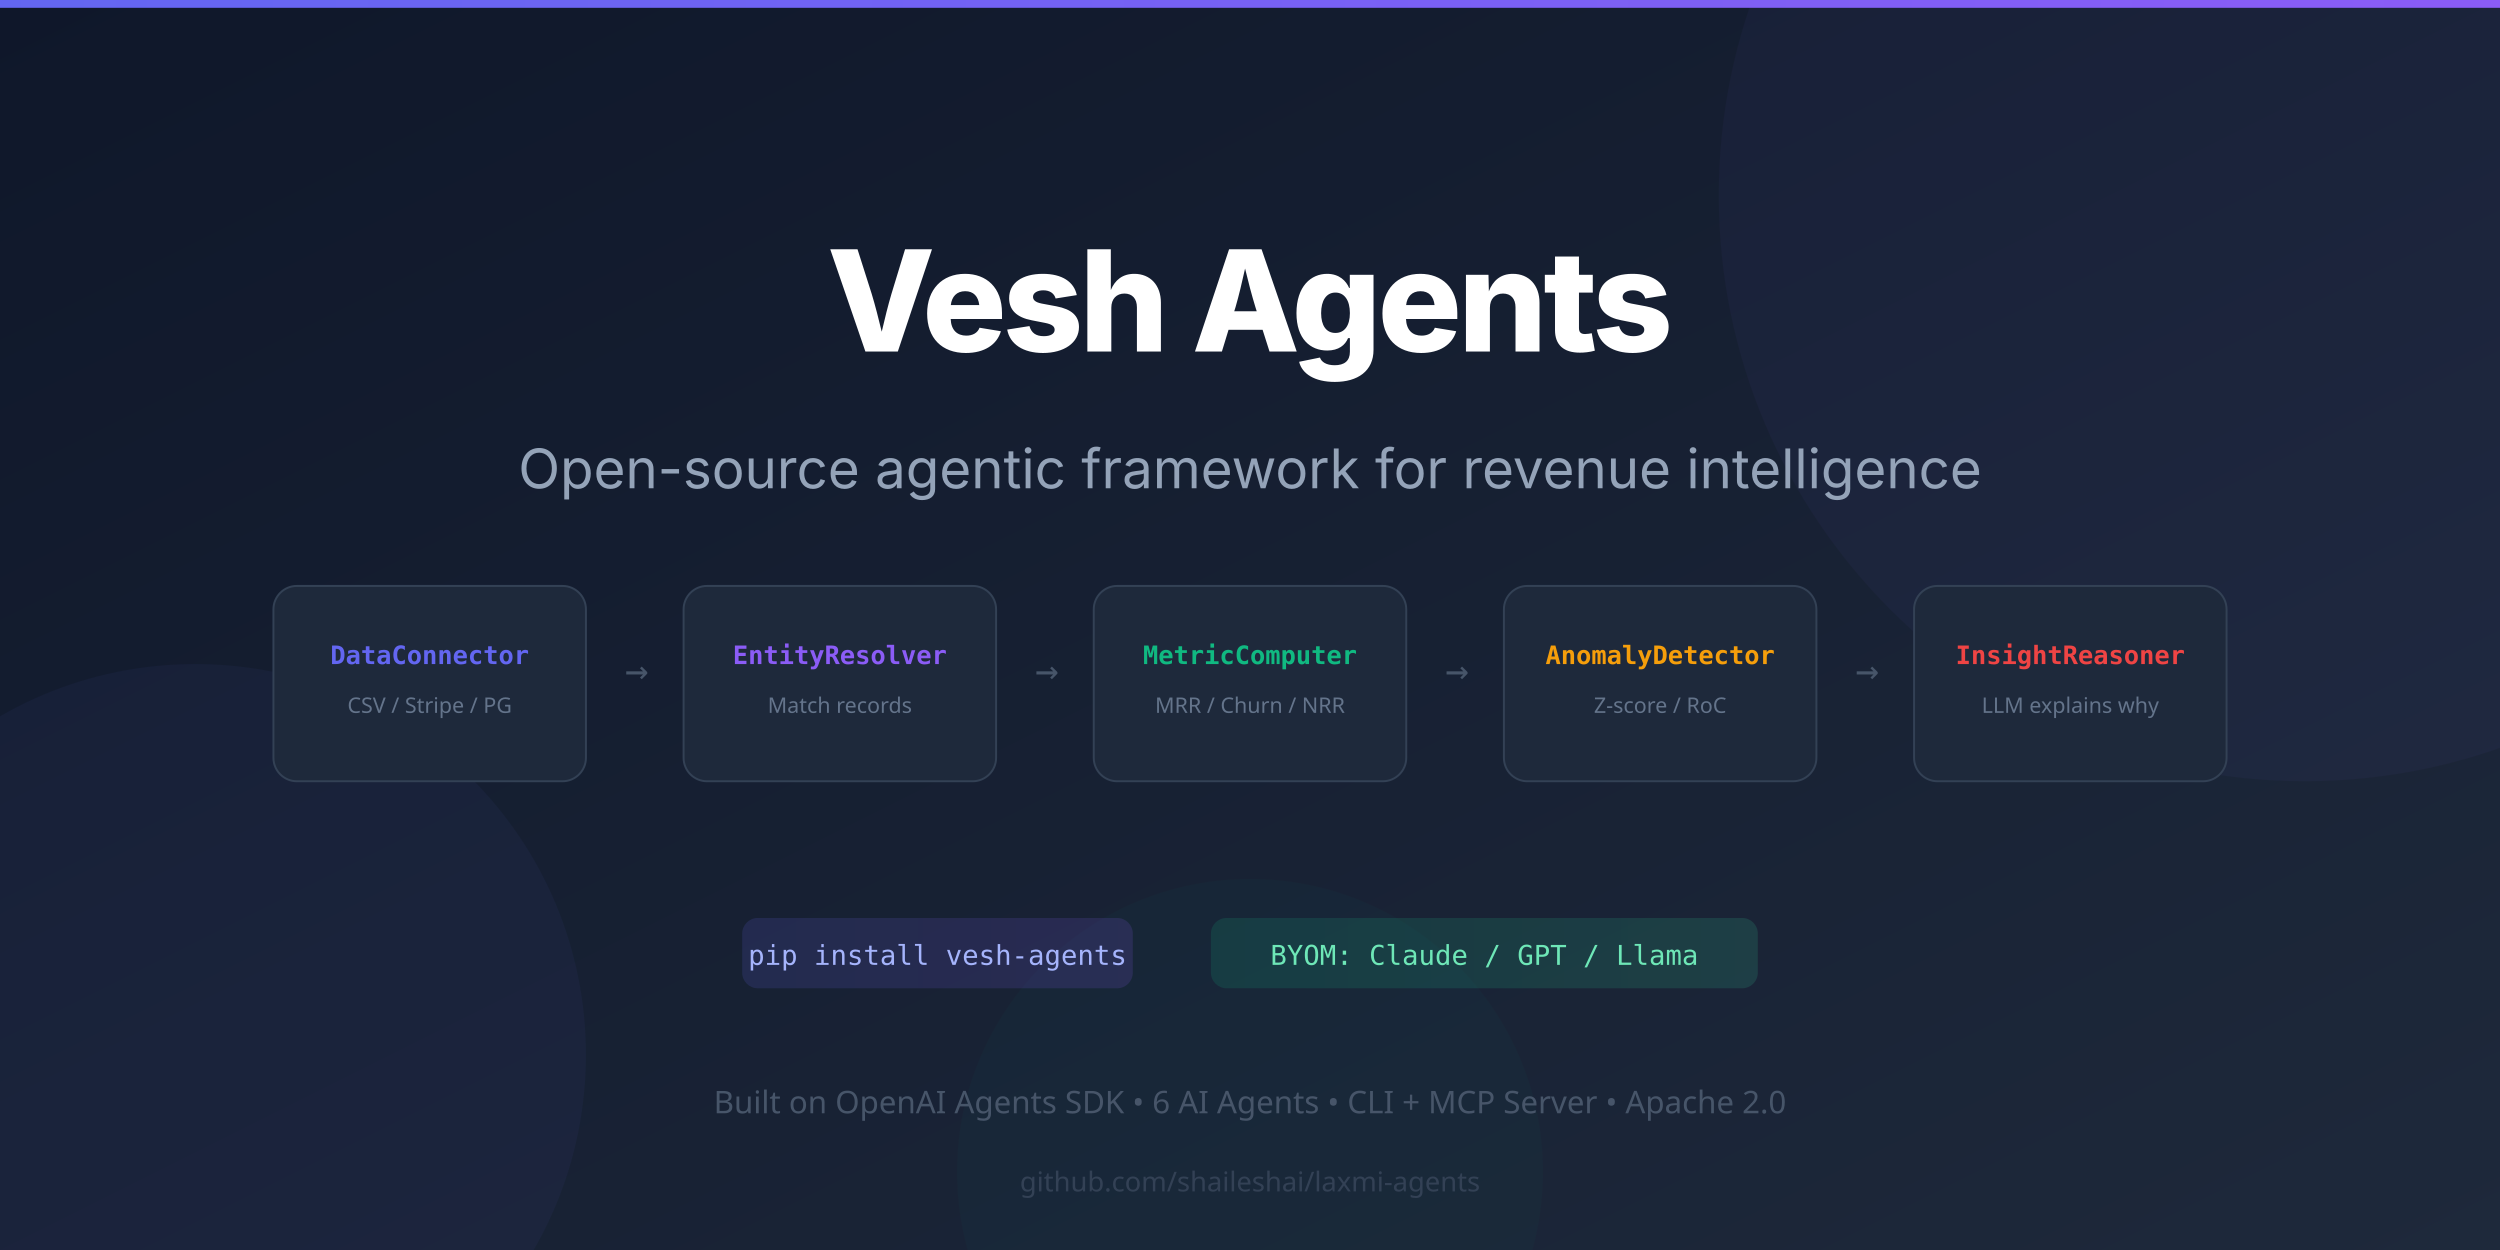
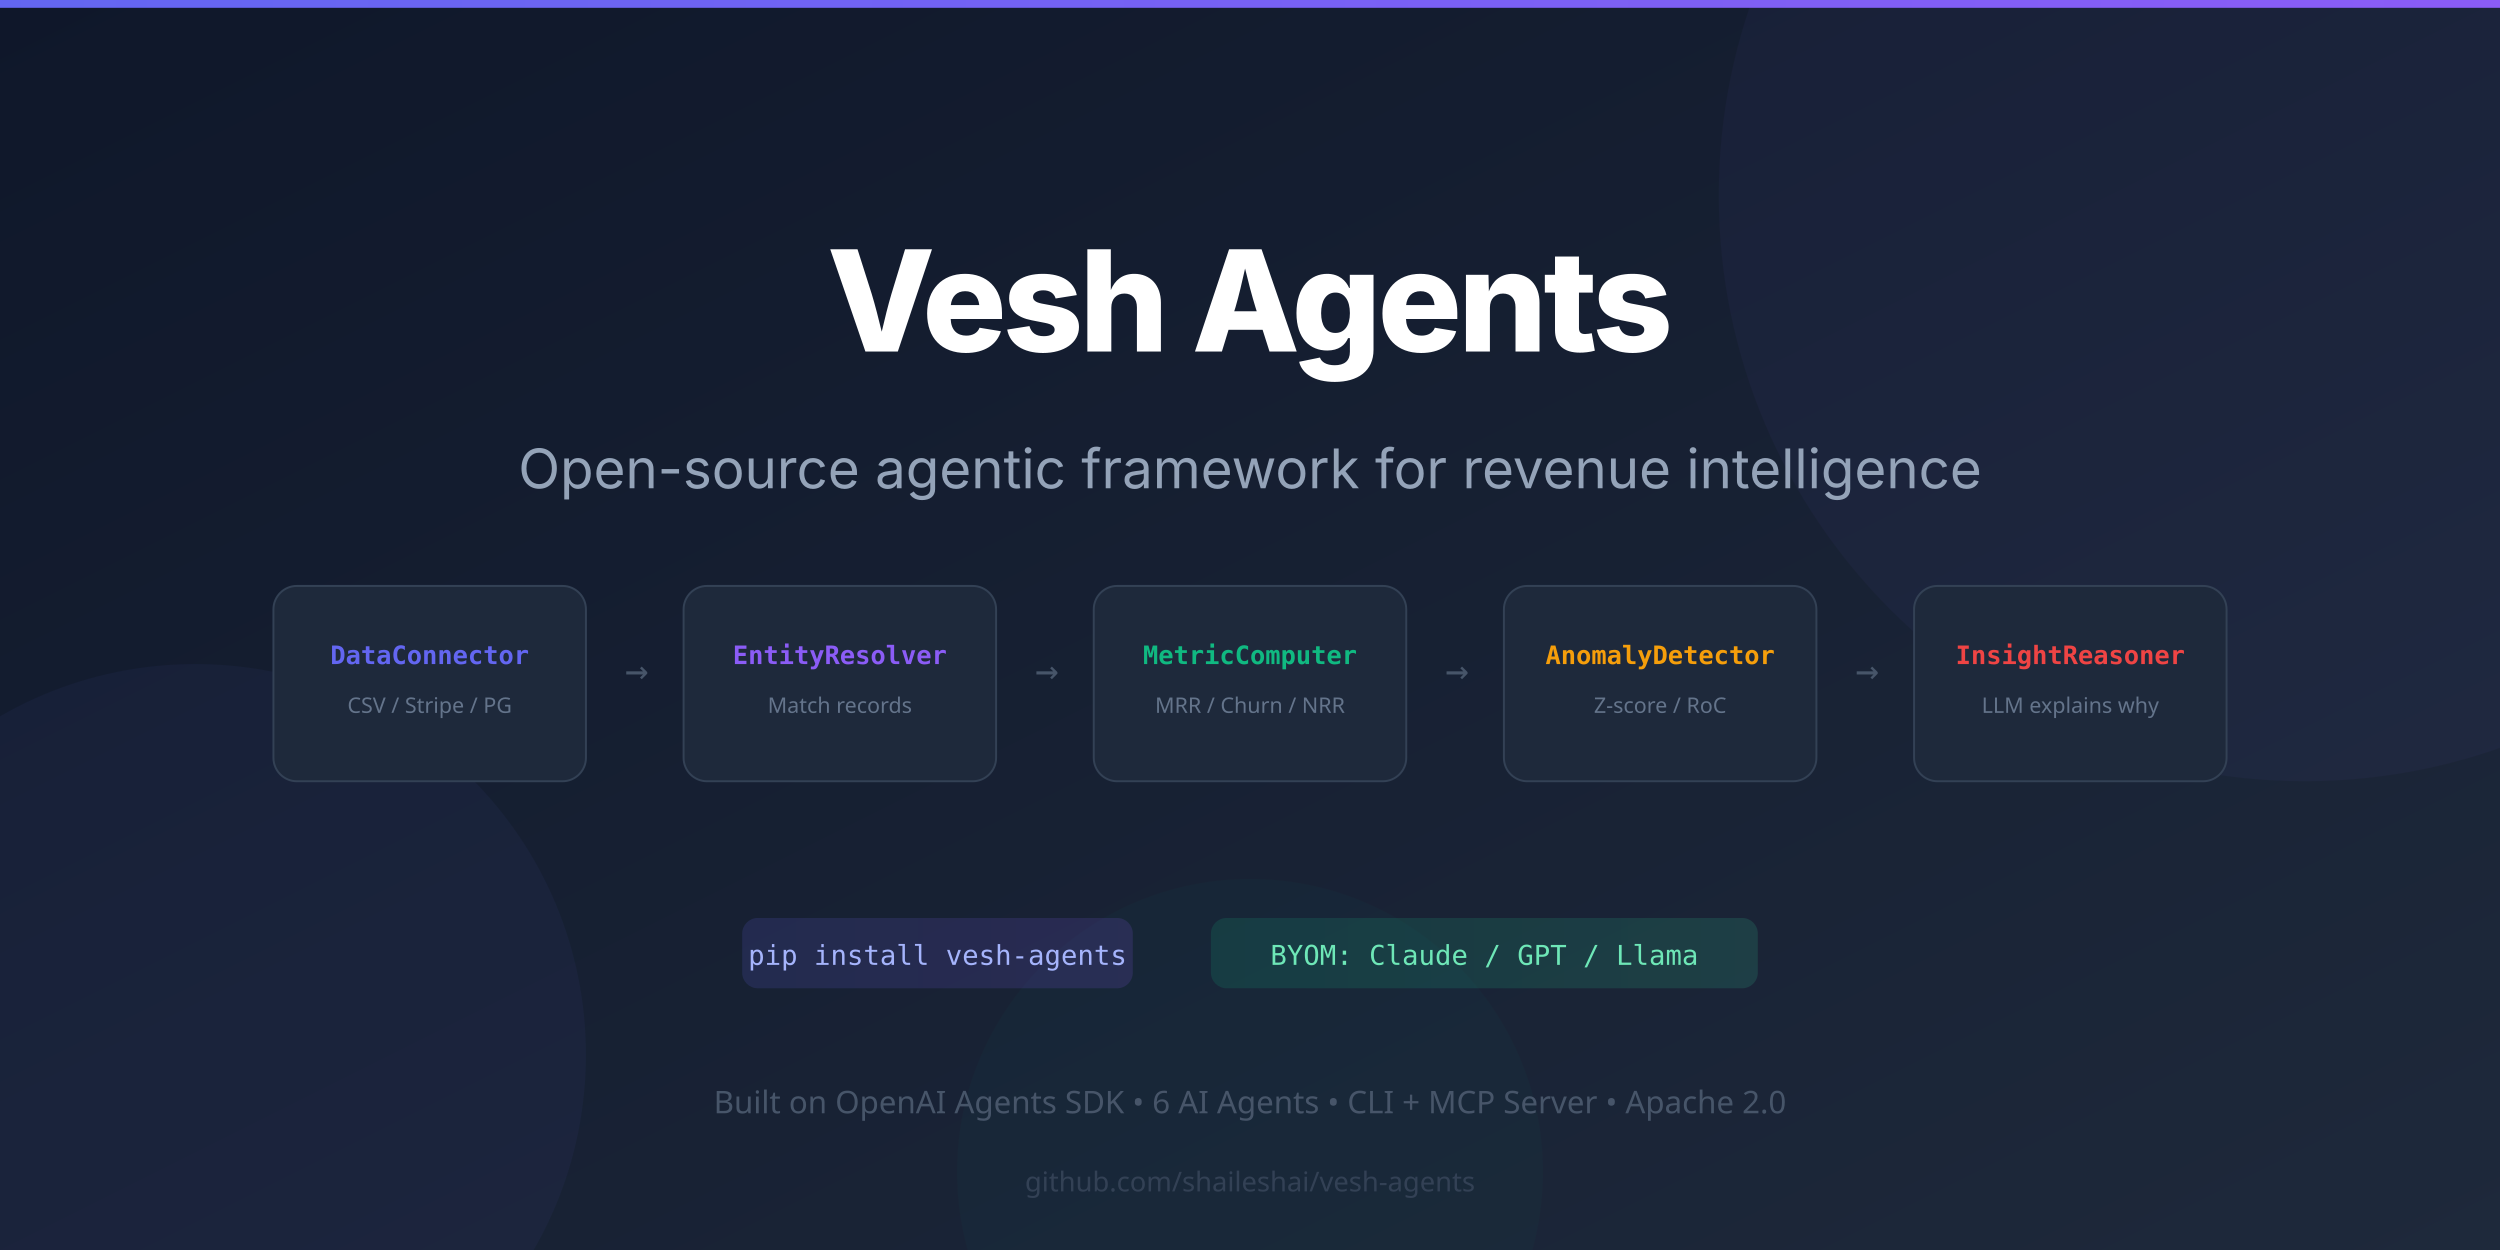
<svg xmlns="http://www.w3.org/2000/svg" width="1280" height="640" viewBox="0 0 1280 640">
  <defs>
    <linearGradient id="bg" x1="0%" y1="0%" x2="100%" y2="100%">
      <stop offset="0%" style="stop-color:#0f172a" />
      <stop offset="100%" style="stop-color:#1e293b" />
    </linearGradient>
    <linearGradient id="accent" x1="0%" y1="0%" x2="100%" y2="0%">
      <stop offset="0%" style="stop-color:#6366f1" />
      <stop offset="100%" style="stop-color:#8b5cf6" />
    </linearGradient>
    <linearGradient id="green" x1="0%" y1="0%" x2="100%" y2="0%">
      <stop offset="0%" style="stop-color:#10b981" />
      <stop offset="100%" style="stop-color:#34d399" />
    </linearGradient>
  </defs>
  <rect width="1280" height="640" fill="url(#bg)" />
  <rect x="0" y="0" width="1280" height="4" fill="url(#accent)" />
  <circle cx="100" cy="540" r="200" fill="#6366f1" opacity="0.05" />
  <circle cx="1180" cy="100" r="300" fill="#8b5cf6" opacity="0.04" />
  <circle cx="640" cy="600" r="150" fill="#10b981" opacity="0.03" />
  <text x="640" y="180" font-family="system-ui, -apple-system, sans-serif" font-size="72" font-weight="800" fill="white" text-anchor="middle" letter-spacing="-2">
    Vesh Agents
  </text>
  <text x="640" y="250" font-family="system-ui, -apple-system, sans-serif" font-size="28" fill="#94a3b8" text-anchor="middle" font-weight="400">
    Open-source agentic framework for revenue intelligence
  </text>
  <rect x="140" y="300" width="160" height="100" rx="12" fill="#1e293b" stroke="#334155" stroke-width="1" />
  <text x="220" y="340" font-family="monospace" font-size="13" fill="#6366f1" text-anchor="middle" font-weight="600">DataConnector</text>
  <text x="220" y="365" font-family="system-ui, sans-serif" font-size="11" fill="#64748b" text-anchor="middle">CSV / Stripe / PG</text>
  <text x="320" y="350" font-family="monospace" font-size="20" fill="#475569">→</text>
  <rect x="350" y="300" width="160" height="100" rx="12" fill="#1e293b" stroke="#334155" stroke-width="1" />
  <text x="430" y="340" font-family="monospace" font-size="13" fill="#8b5cf6" text-anchor="middle" font-weight="600">EntityResolver</text>
  <text x="430" y="365" font-family="system-ui, sans-serif" font-size="11" fill="#64748b" text-anchor="middle">Match records</text>
  <text x="530" y="350" font-family="monospace" font-size="20" fill="#475569">→</text>
  <rect x="560" y="300" width="160" height="100" rx="12" fill="#1e293b" stroke="#334155" stroke-width="1" />
  <text x="640" y="340" font-family="monospace" font-size="13" fill="#10b981" text-anchor="middle" font-weight="600">MetricComputer</text>
  <text x="640" y="365" font-family="system-ui, sans-serif" font-size="11" fill="#64748b" text-anchor="middle">MRR / Churn / NRR</text>
  <text x="740" y="350" font-family="monospace" font-size="20" fill="#475569">→</text>
  <rect x="770" y="300" width="160" height="100" rx="12" fill="#1e293b" stroke="#334155" stroke-width="1" />
  <text x="850" y="340" font-family="monospace" font-size="13" fill="#f59e0b" text-anchor="middle" font-weight="600">AnomalyDetector</text>
  <text x="850" y="365" font-family="system-ui, sans-serif" font-size="11" fill="#64748b" text-anchor="middle">Z-score / RoC</text>
  <text x="950" y="350" font-family="monospace" font-size="20" fill="#475569">→</text>
  <rect x="980" y="300" width="160" height="100" rx="12" fill="#1e293b" stroke="#334155" stroke-width="1" />
  <text x="1060" y="340" font-family="monospace" font-size="13" fill="#ef4444" text-anchor="middle" font-weight="600">InsightReasoner</text>
  <text x="1060" y="365" font-family="system-ui, sans-serif" font-size="11" fill="#64748b" text-anchor="middle">LLM explains why</text>
  <rect x="380" y="470" width="200" height="36" rx="8" fill="url(#accent)" opacity="0.15" />
  <text x="480" y="494" font-family="monospace" font-size="14" fill="#a5b4fc" text-anchor="middle">pip install vesh-agents</text>
  <rect x="620" y="470" width="280" height="36" rx="8" fill="url(#green)" opacity="0.15" />
  <text x="760" y="494" font-family="monospace" font-size="14" fill="#6ee7b7" text-anchor="middle">BYOM: Claude / GPT / Llama</text>
  <text x="640" y="570" font-family="system-ui, sans-serif" font-size="16" fill="#475569" text-anchor="middle">
    Built on OpenAI Agents SDK  •  6 AI Agents  •  CLI + MCP Server  •  Apache 2.0
  </text>
  <text x="640" y="610" font-family="system-ui, sans-serif" font-size="14" fill="#334155" text-anchor="middle">
-     github.com/shaileshai/laxmi-agents
+     github.com/shaileshai/vesh-agents
  </text>
</svg>
